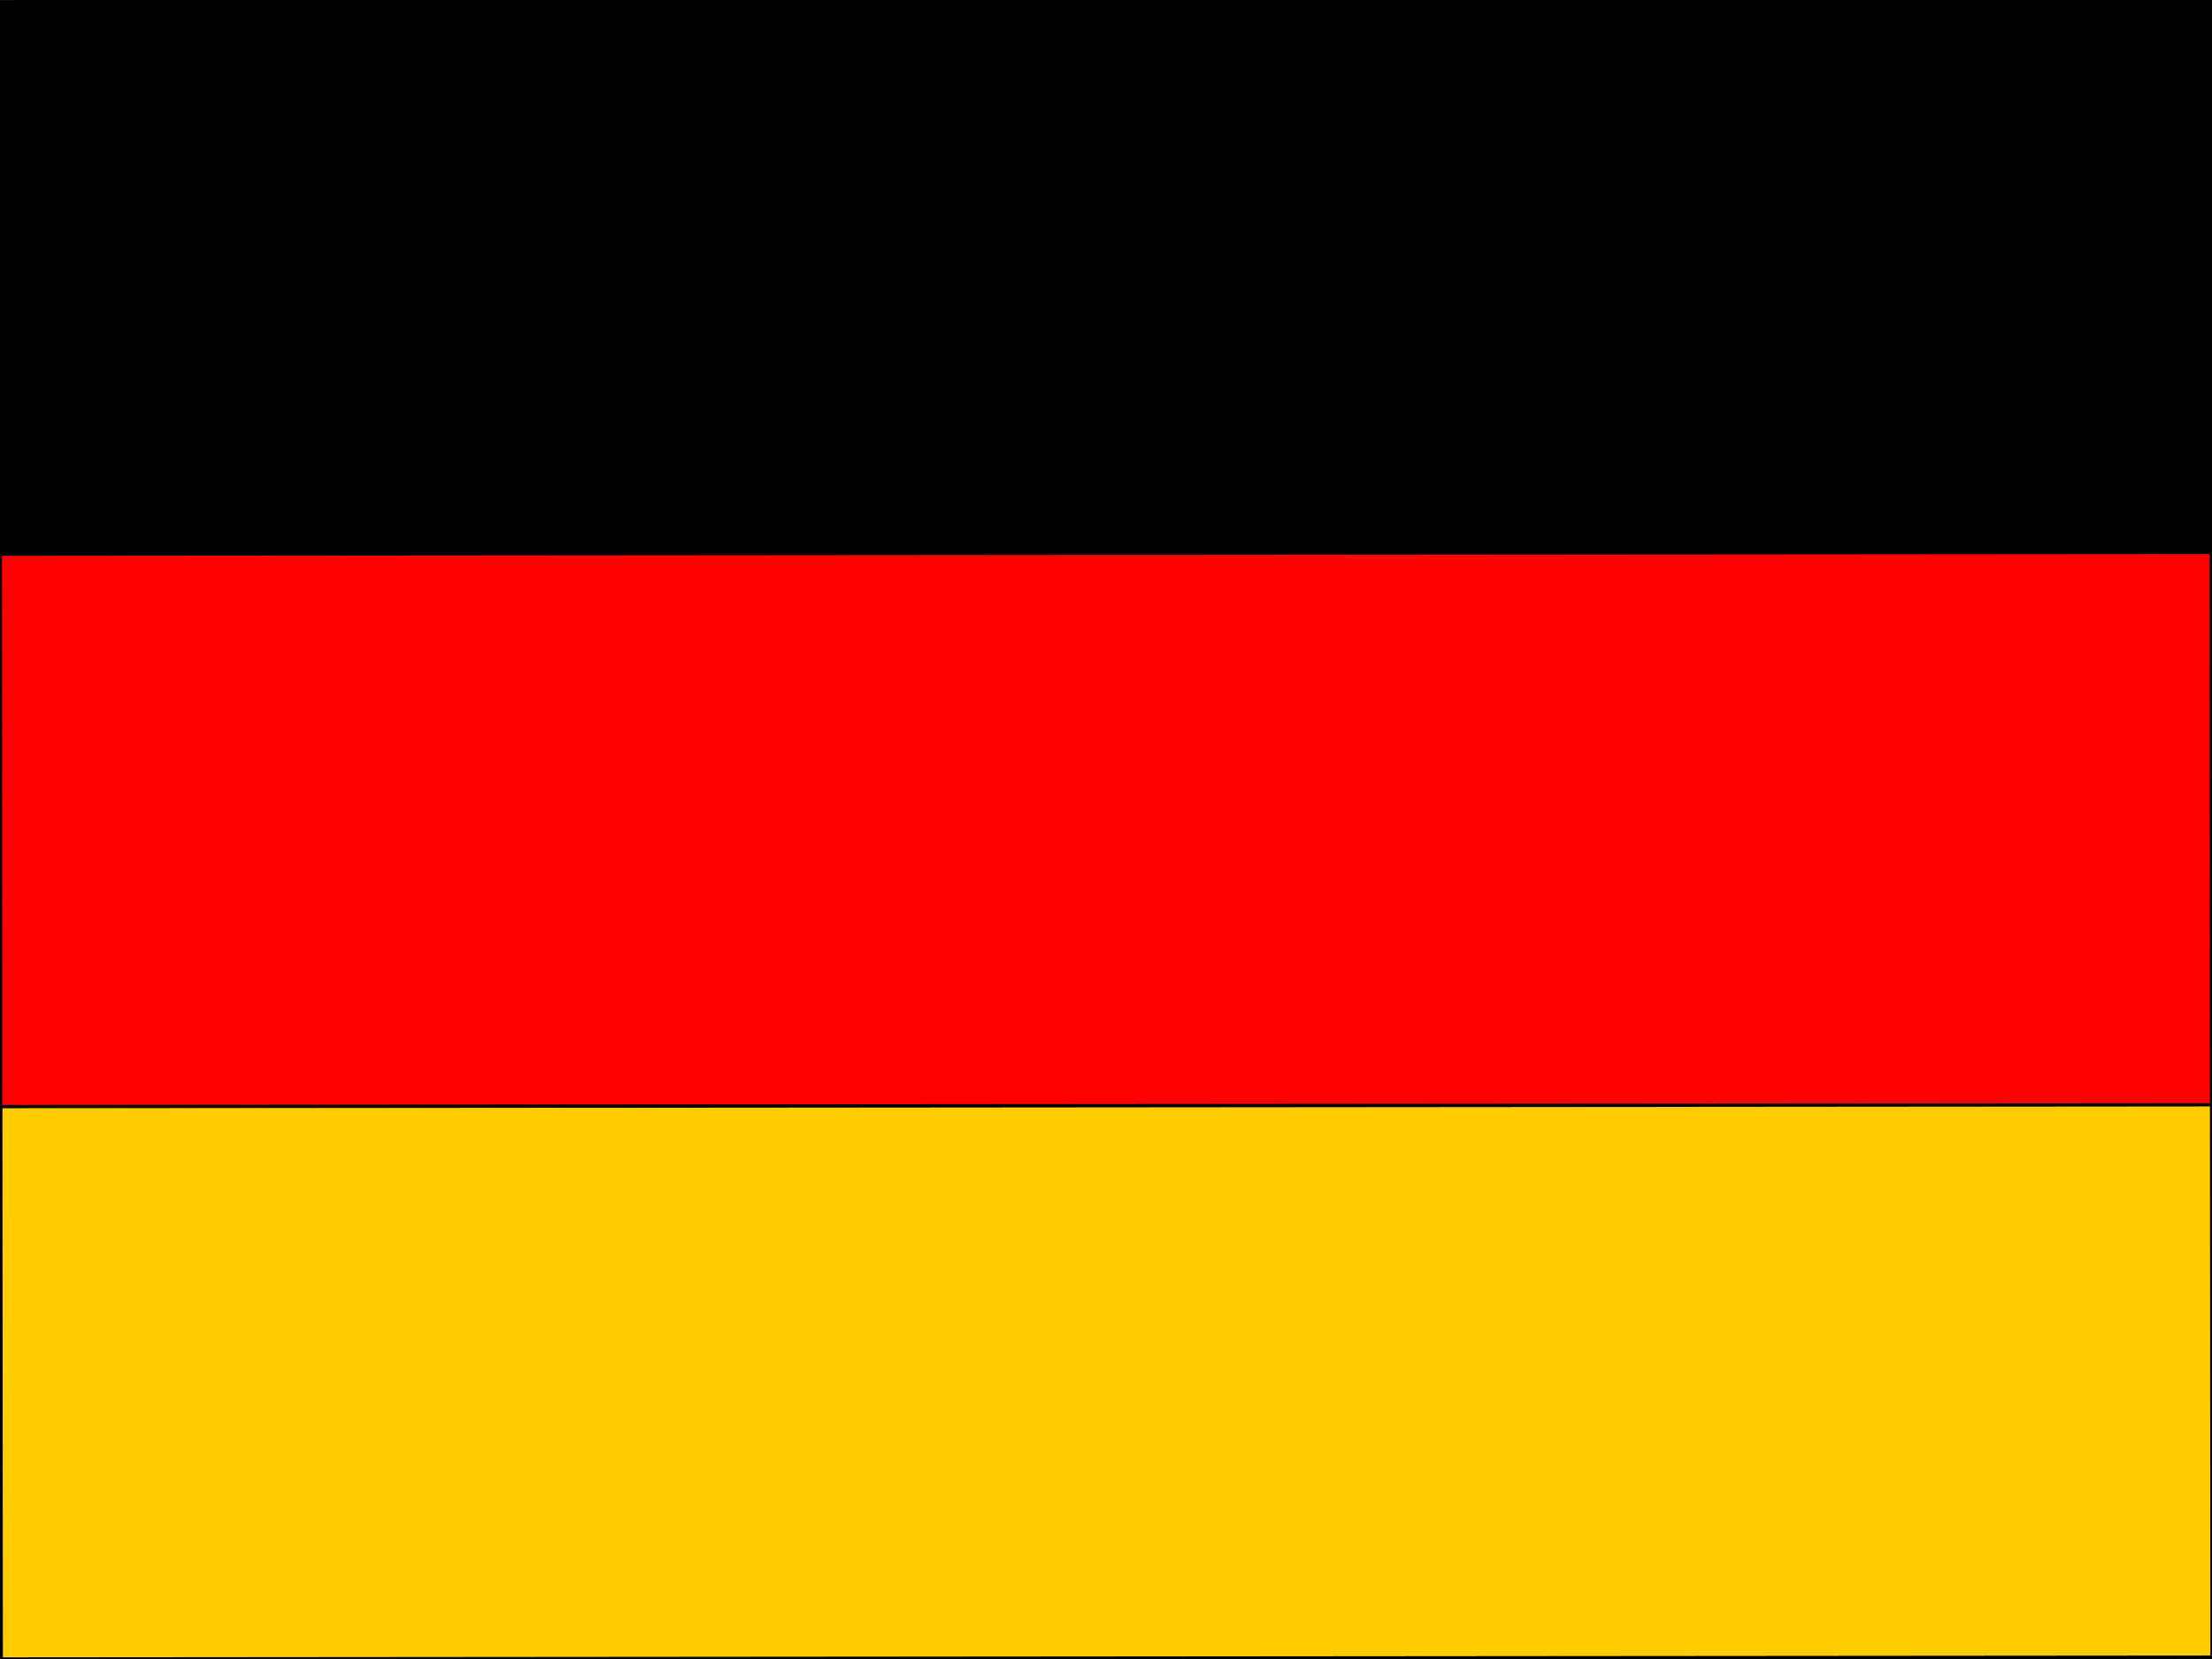
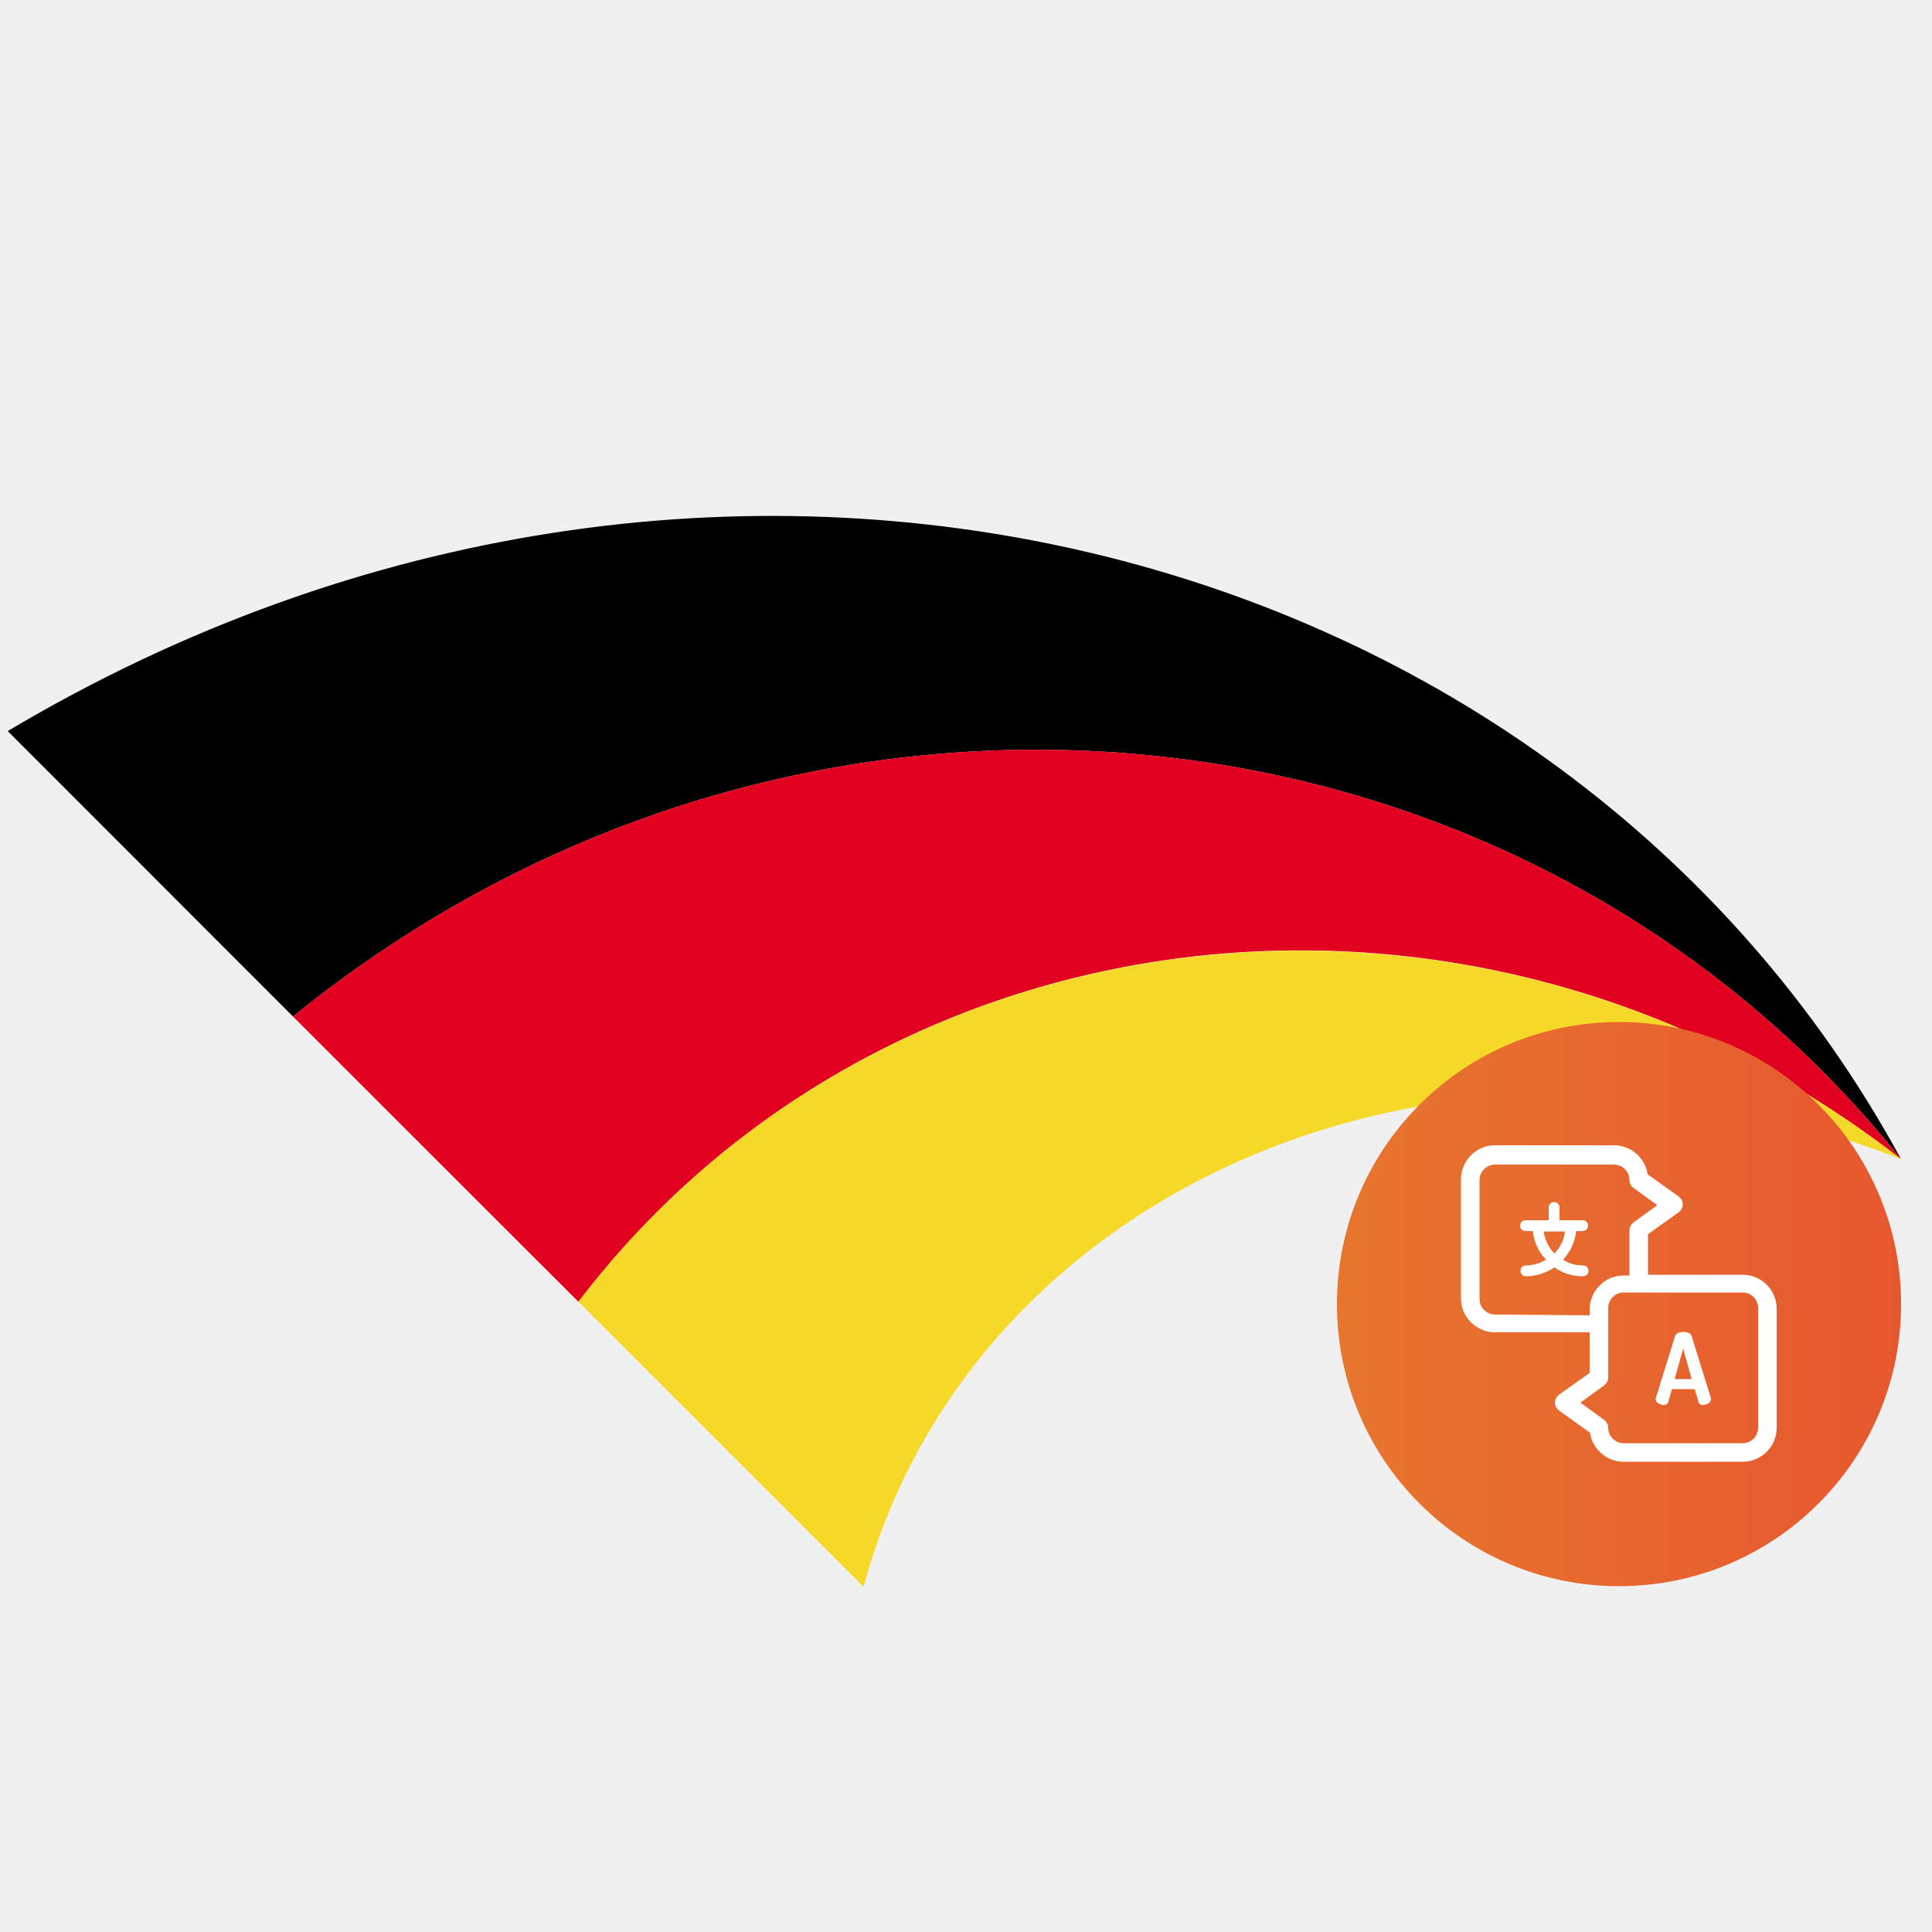
- <svg xmlns="http://www.w3.org/2000/svg" width="100%" height="100%" viewBox="0 0 640 480" version="1.1" xml:space="preserve" style="fill-rule:evenodd;clip-rule:evenodd;stroke-miterlimit:1.414;">
-   <g id="flag">
-     <path id="rect171" d="M640.014,479.479l-0.391,-479.479l-639.656,0.521l0.391,479.479l639.656,-0.521Z" style="fill:#f00;stroke-width:0.95px;stroke:#000;" />
-     <path id="rect403" d="M639.753,159.825l-0.13,-159.825l-639.656,0.521l0.131,159.825l639.655,-0.521Z" style="fill:#000;stroke-width:0.95px;stroke:#000;" />
-     <path id="rect135" d="M640.014,479.474l-0.131,-159.824l-639.655,0.521l0.13,159.824l639.656,-0.521Z" style="fill:#fc0;stroke-width:0.95px;stroke:#000;" />
+ <svg xmlns="http://www.w3.org/2000/svg" xmlns:xlink="http://www.w3.org/1999/xlink" version="1.1" id="katman_1" x="0px" y="0px" viewBox="0 0 500 500" style="enable-background:new 0 0 500 500;" xml:space="preserve">
+   <style type="text/css">
+ 	.st0{clip-path:url(#SVGID_1_);}
+ 	.st1{clip-path:url(#SVGID_1_);fill:#E1001F;}
+ 	.st2{clip-path:url(#SVGID_1_);fill:#F6D928;}
+ 	.st3{fill:#FFFFFF;}
+ 	.st4{fill:url(#SVGID_2_);}
+ </style>
+   <g>
+     <g>
+       <defs>
+         <path id="SVGID_3_" d="M2,189.2C184.4,80.6,403.8,137.9,492,300l0,0c-121.3-47.4-241.5,9.9-268.5,110.7     C149.7,336.9,75.8,263.1,2,189.2z" />
+       </defs>
+       <clipPath id="SVGID_1_">
+         <use xlink:href="#SVGID_3_" style="overflow:visible;" />
+       </clipPath>
+       <path class="st0" d="M75.8,263.1C206.5,157,392.8,176.1,492,300l0,0C403.8,137.9,184.4,80.6,2,189.2    C26.6,213.8,51.2,238.4,75.8,263.1z" />
+       <path class="st1" d="M149.7,336.9C228.5,233.4,381.8,214.3,492,300l0,0C392.8,176.1,206.5,157,75.8,263.1    C100.4,287.7,125.1,312.3,149.7,336.9z" />
+       <path class="st2" d="M223.5,410.7C250.5,309.9,370.7,252.5,492,300l0,0c-110.2-85.6-263.5-66.5-342.3,36.9    C174.3,361.5,198.9,386.1,223.5,410.7z" />
+     </g>
+   </g>
+   <g>
+     <path class="st3" d="M425.7,351.5c-0.2-0.6-0.9-0.9-1.6-0.9s-1.4,0.3-1.6,0.9l-3.8,12.3c0,0.1,0,0.2,0,0.2c0,0.6,0.9,1,1.6,1   c0.4,0,0.8-0.1,0.9-0.5l0.7-2.6h4.5l0.7,2.6c0.1,0.4,0.4,0.5,0.9,0.5c0.7,0,1.6-0.5,1.6-1c0-0.1,0-0.1,0-0.2L425.7,351.5z    M422.4,360l1.7-6l1.7,6H422.4z" />
+     <path class="st3" d="M435.8,339h-18.3v-7.9l6-4.3c0.5-0.3,0.8-0.9,0.8-1.5s-0.3-1.1-0.8-1.5l-6-4.3c-0.5-3.2-3.2-5.6-6.5-5.6h-23.7   c-3.7,0-6.7,3-6.7,6.7v23.6c0,3.7,3,6.7,6.7,6.7h18.3v7.5l-6.1,4.4c-0.5,0.3-0.8,0.9-0.8,1.5s0.3,1.1,0.8,1.5l6.2,4.4   c0.5,3.2,3.3,5.7,6.7,5.7H436c3.7,0,6.7-3,6.7-6.7v-23.6C442.5,342,439.5,339,435.8,339z M386.5,347c-1.7,0-3.1-1.4-3.1-3.1V320   c0-1.7,1.4-3.1,3.1-3.1h23.8c1.7,0,3.1,1.4,3.1,3.1c0,0.6,0.2,1.1,0.7,1.4l4.9,3.5l-4.8,3.5c-0.5,0.3-0.8,0.9-0.8,1.5v9h-1.3   c-3.7,0-6.7,3-6.7,6.7v1.3L386.5,347L386.5,347z M439.5,369.9c0,1.7-1.4,3.1-3.1,3.1h-23.8c-1.7,0-3.1-1.4-3.1-3.1   c0-0.6-0.2-1.1-0.7-1.4l-4.9-3.5l4.8-3.5c0.5-0.3,0.8-0.9,0.8-1.5v-14c0-1.7,1.4-3.1,3.1-3.1h3l0,0l0,0h20.9c1.7,0,3.1,1.4,3.1,3.1   L439.5,369.9L439.5,369.9z" />
+     <path class="st3" d="M403.9,331c0.5,0,1-0.5,1-1s-0.5-1-1-1h-4.5v-2.4c0-0.5-0.5-1-1-1s-1,0.5-1,1v2.4H393c-0.5,0-1,0.5-1,1   s0.5,1,1,1h1.4c0.2,2.1,1.1,4,2.5,5.5c-1.1,0.7-2.5,1.1-3.9,1.1c-0.5,0-1,0.5-1,1s0.5,1,1,1c2,0,3.9-0.6,5.5-1.7   c1.5,1.1,3.4,1.7,5.5,1.7c0.5,0,1-0.5,1-1s-0.5-1-1-1c-1.4,0-2.7-0.4-3.9-1.1c1.4-1.5,2.3-3.4,2.5-5.5H403.9z M398.7,335.3   c-1.1-1.2-1.9-2.7-2.1-4.4h4.2C400.6,332.6,399.8,334.2,398.7,335.3z" />
+   </g>
+   <linearGradient id="SVGID_2_" gradientUnits="userSpaceOnUse" x1="346" y1="-413.5" x2="492" y2="-413.5" gradientTransform="matrix(1 0 0 -1 0 -76)">
+     <stop offset="0" style="stop-color:#E7762E" />
+     <stop offset="1" style="stop-color:#E7572E" />
+   </linearGradient>
+   <circle class="st4" cx="419" cy="337.5" r="73" />
+   <g>
+     <path class="st3" d="M437.8,345.8c-0.2-0.8-1.2-1.1-2.2-1.1s-1.9,0.4-2.1,1.1l-5,16.1c0,0.1,0,0.2,0,0.3c0,0.8,1.2,1.4,2.1,1.4   c0.6,0,1-0.2,1.1-0.7l1-3.4h5.9l1,3.4c0.1,0.5,0.6,0.7,1.1,0.7c0.9,0,2.1-0.6,2.1-1.4c0-0.1,0-0.1,0-0.3L437.8,345.8z M433.4,356.9   l2.2-7.9l2.2,7.9H433.4z" />
+     <path class="st3" d="M451,329.9h-24.5v-10.5l8-5.7c0.6-0.5,1-1.2,1-2s-0.4-1.5-1-2l-8.1-5.8c-0.6-4.2-4.3-7.5-8.7-7.5h-30.8   c-4.9,0-8.8,4-8.8,8.8V336c0,4.9,4,8.8,8.8,8.8h24.5v10.5l-8,5.7c-0.6,0.5-1,1.2-1,2s0.4,1.5,1,2l8.1,5.8c0.6,4.2,4.3,7.5,8.7,7.5   H451c4.9,0,8.8-4,8.8-8.8v-30.8C459.8,333.9,455.9,329.9,451,329.9z M386.9,340.2c-2.2,0-4-1.8-4-4v-30.8c0-2.2,1.8-4,4-4h30.8   c2.2,0,4,1.8,4,4c0,0.8,0.4,1.5,1,2l6.2,4.5l-6.2,4.5c-0.6,0.5-1,1.2-1,2v11.7h-1.5c-4.9,0-8.8,4-8.8,8.8v1.5L386.9,340.2   L386.9,340.2z M455,369.5c0,2.2-1.8,4-4,4h-30.8c-2.2,0-4-1.8-4-4c0-0.8-0.4-1.5-1-2L409,363l6.2-4.5c0.6-0.5,1-1.2,1-2v-18   c0-2.2,1.8-4,4-4h3.8l0,0l0,0h27c2.2,0,4,1.8,4,4V369.5L455,369.5z" />
+     <path class="st3" d="M409.6,318.6c0.8,0,1.4-0.6,1.4-1.4s-0.6-1.4-1.4-1.4h-6v-3.3c0-0.8-0.6-1.4-1.4-1.4s-1.4,0.6-1.4,1.4v3.3h-6   c-0.8,0-1.4,0.6-1.4,1.4s0.6,1.4,1.4,1.4h1.9c0.3,2.9,1.5,5.4,3.4,7.4c-1.5,0.9-3.3,1.5-5.2,1.5c-0.8,0-1.4,0.6-1.4,1.4   s0.6,1.4,1.4,1.4c2.7,0,5.3-0.9,7.4-2.3c2.1,1.5,4.6,2.3,7.4,2.3c0.8,0,1.4-0.6,1.4-1.4s-0.6-1.4-1.4-1.4c-1.9,0-3.7-0.5-5.2-1.5   c1.9-2,3.1-4.6,3.4-7.4H409.6z M402.3,324.4c-1.5-1.5-2.5-3.5-2.8-5.7h5.5C404.8,320.9,403.7,322.9,402.3,324.4z" />
  </g>
</svg>
